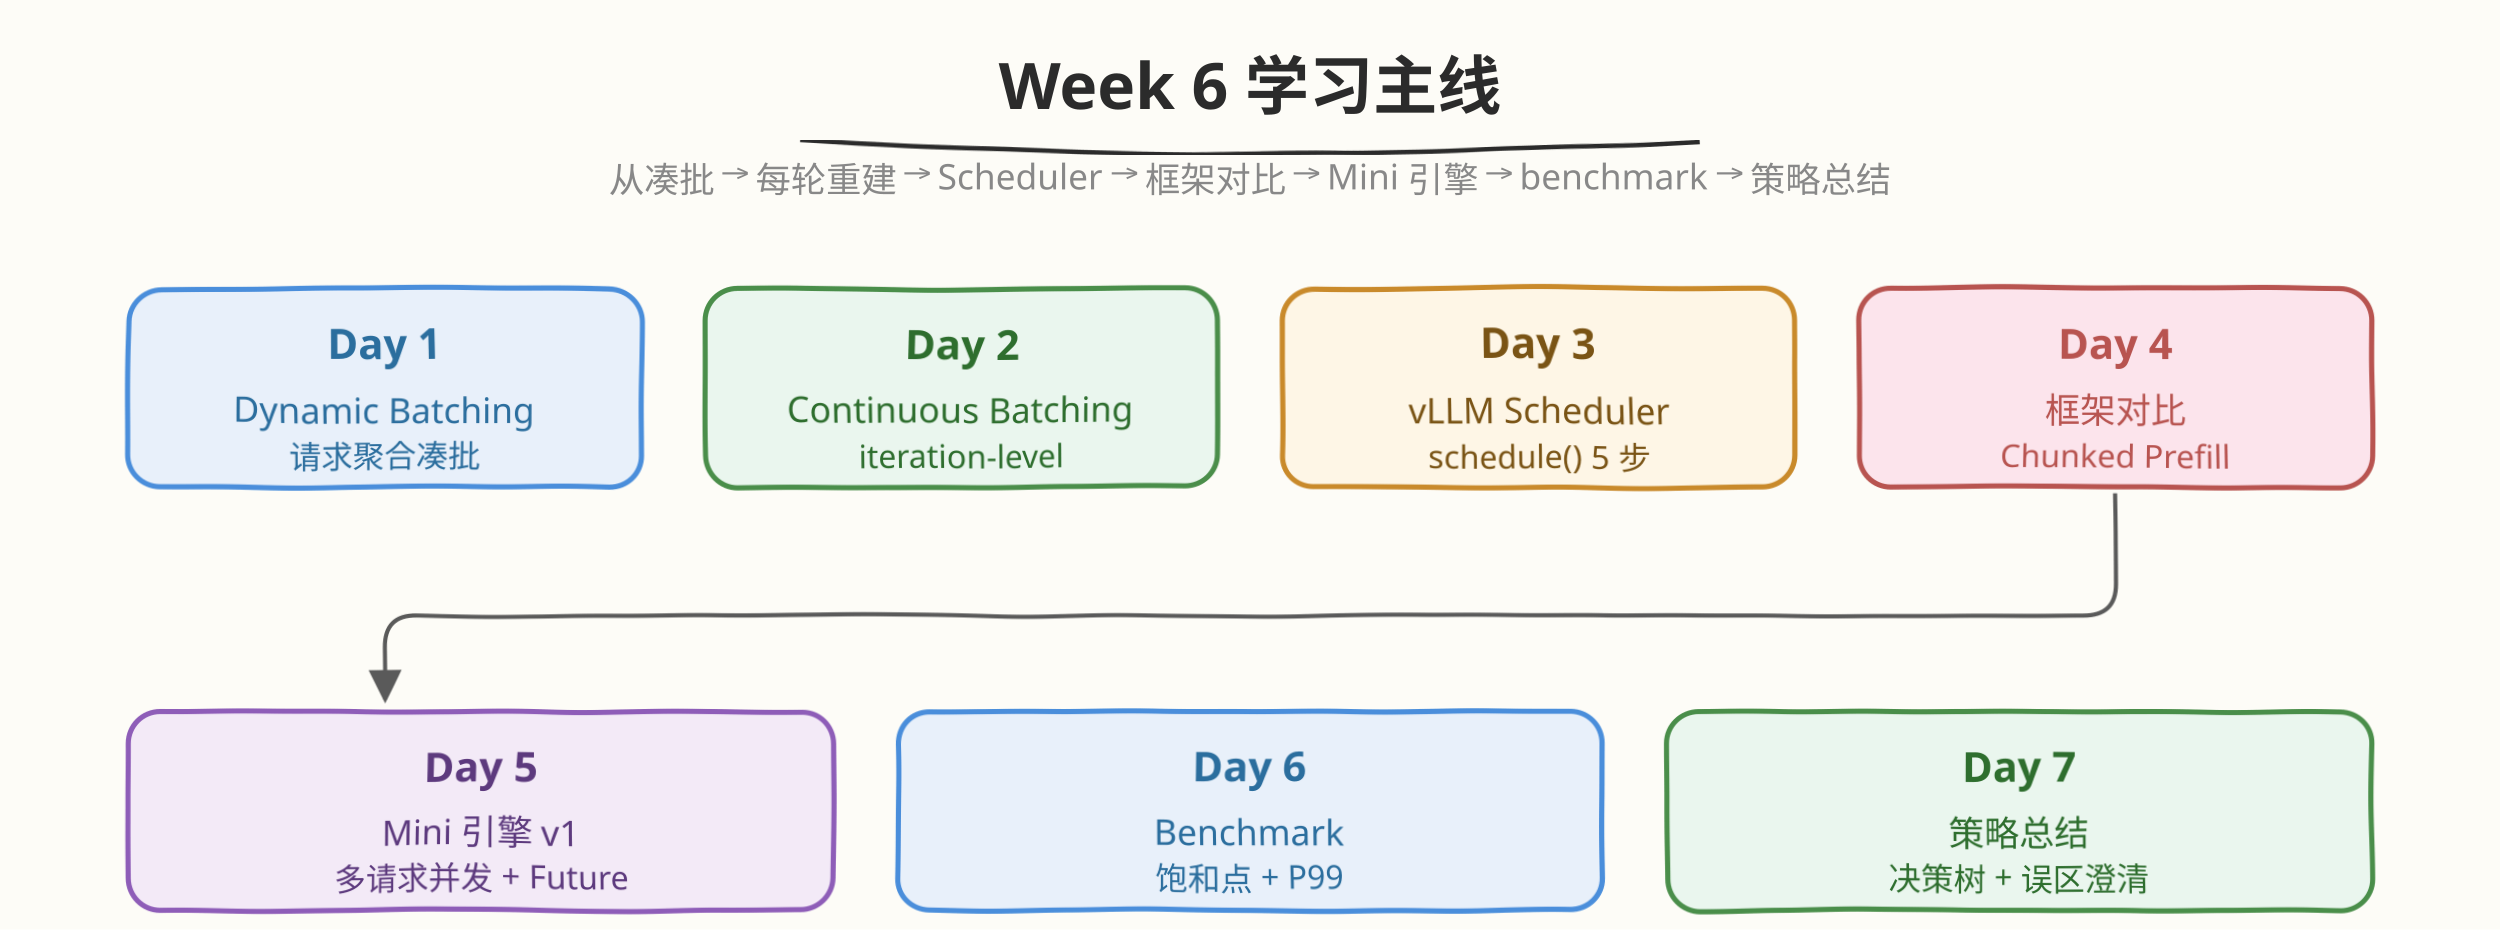
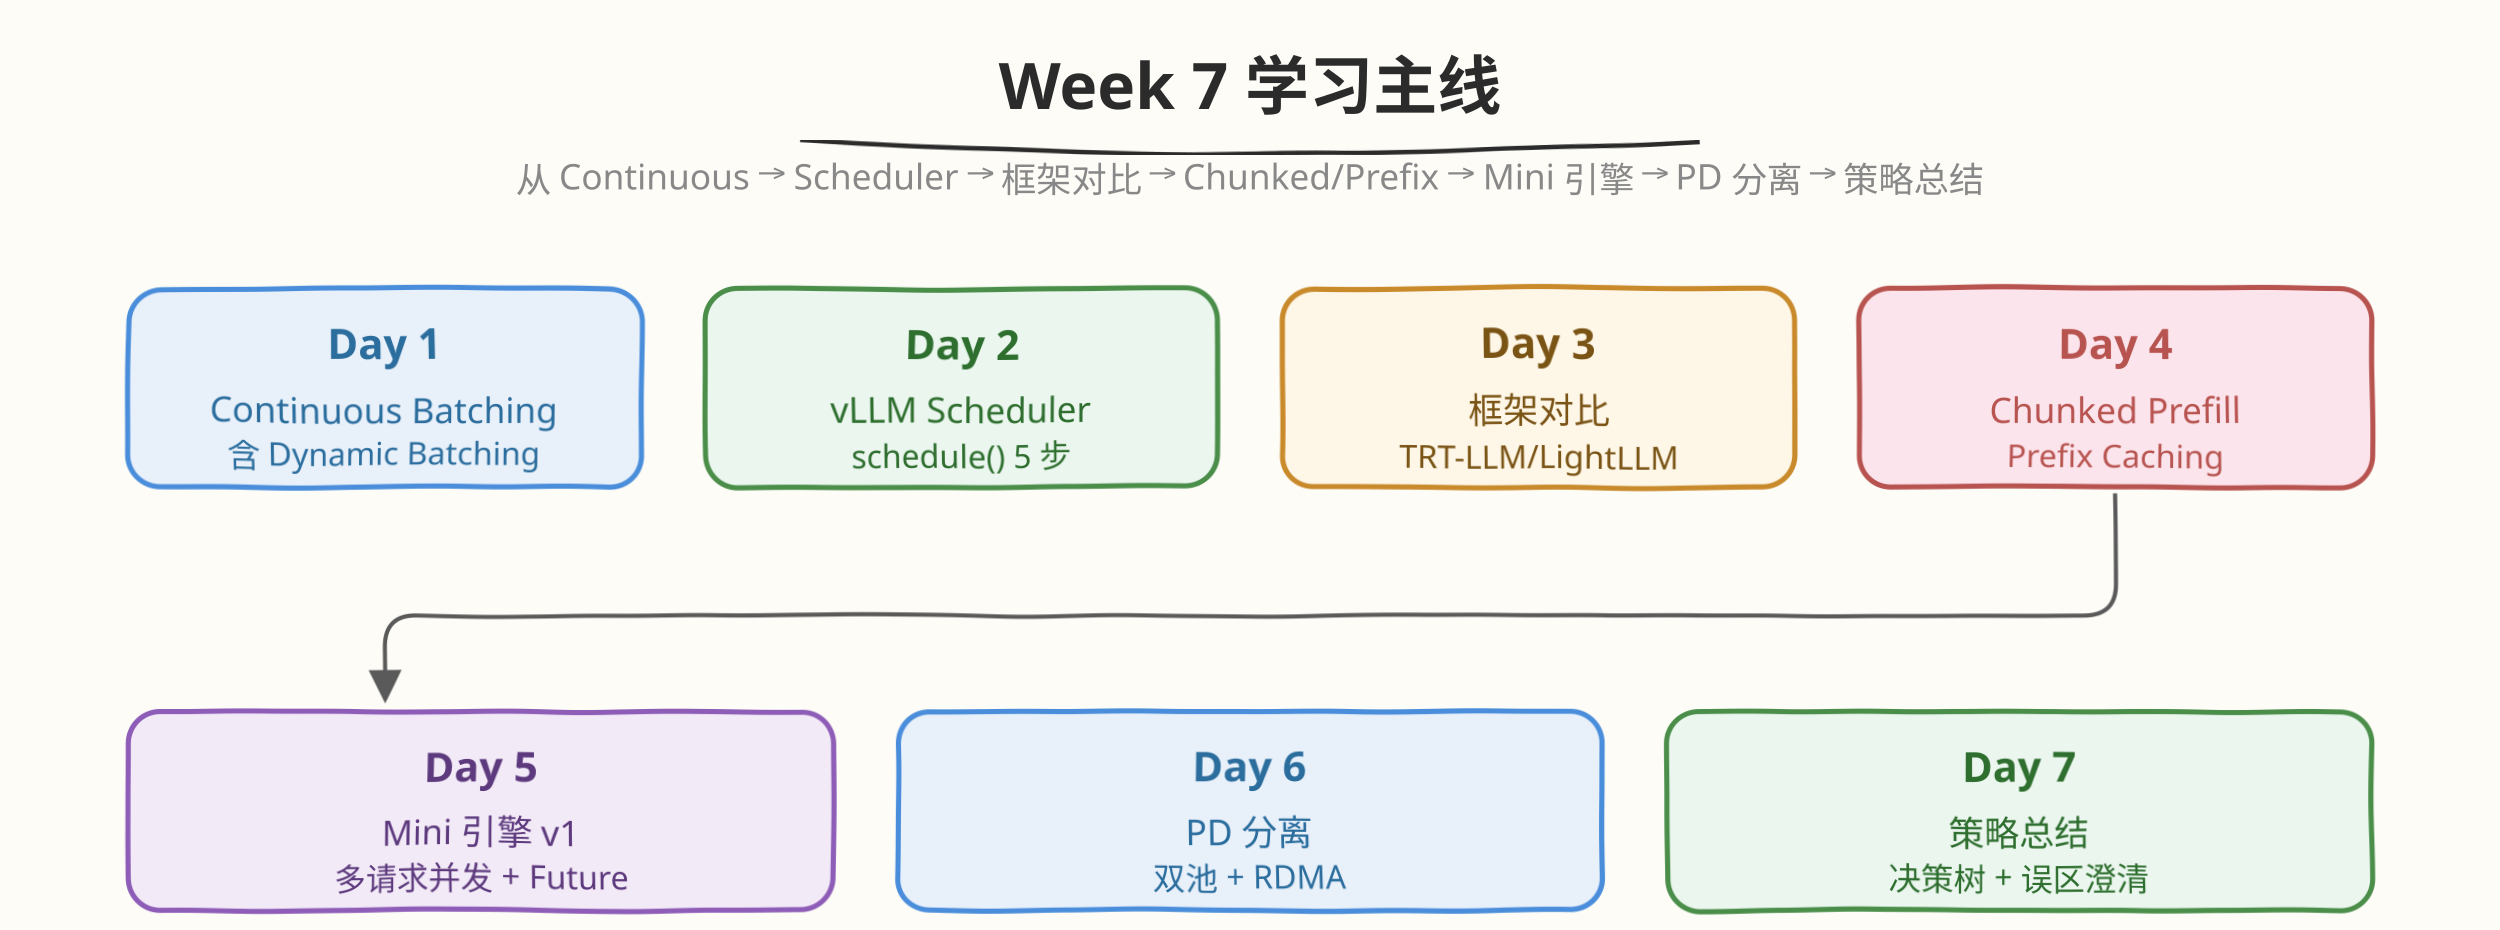
<svg xmlns="http://www.w3.org/2000/svg" width="780" height="290" viewBox="0 0 780 290" font-family="'Comic Sans MS','Marker Felt','Kaiti SC',楷体,'Segoe UI',cursive">
  <defs>
    <filter id="sk" x="-3%" y="-3%" width="106%" height="106%">
      <feTurbulence type="fractalNoise" baseFrequency="0.018" numOctaves="2" seed="18" result="n" />
      <feDisplacementMap in="SourceGraphic" in2="n" scale="1.8" />
    </filter>
    <marker id="ar" markerWidth="9" markerHeight="9" refX="7" refY="4" orient="auto">
      <path d="M0,0 L8,4 L0,8 z" fill="#5a5a5a" />
    </marker>
  </defs>
  <rect width="780" height="290" fill="#fdfcf7" />
-   <text x="390" y="34" text-anchor="middle" font-size="20" font-weight="bold" fill="#2b2b2b">Week 6 学习主线</text>
+   <text x="390" y="34" text-anchor="middle" font-size="20" font-weight="bold" fill="#2b2b2b">Week 7 学习主线</text>
  <path d="M 250 44 Q 390 52 530 44" stroke="#2b2b2b" stroke-width="1.4" fill="none" filter="url(#sk)" />
-   <text x="390" y="60" text-anchor="middle" font-size="11" fill="#888">从凑批 → 每轮重建 → Scheduler → 框架对比 → Mini 引擎 → benchmark → 策略总结</text>
+   <text x="390" y="60" text-anchor="middle" font-size="11" fill="#888">从 Continuous → Scheduler → 框架对比 → Chunked/Prefix → Mini 引擎 → PD 分离 → 策略总结</text>
  <g filter="url(#sk)" font-size="11" text-anchor="middle">
    <rect x="40" y="90" width="160" height="62" rx="10" fill="#e8f0fa" stroke="#4a8edb" stroke-width="1.6" />
    <text x="120" y="112" fill="#2b6e9e" font-weight="bold" font-size="13">Day 1</text>
-     <text x="120" y="132" fill="#2b6e9e">Dynamic Batching</text>
-     <text x="120" y="146" fill="#2b6e9e" font-size="10">请求聚合凑批</text>
+     <text x="120" y="132" fill="#2b6e9e">Continuous Batching</text>
+     <text x="120" y="146" fill="#2b6e9e" font-size="10">含 Dynamic Batching</text>
    <rect x="220" y="90" width="160" height="62" rx="10" fill="#eaf6ee" stroke="#4a8e4a" stroke-width="1.6" />
    <text x="300" y="112" fill="#2e6e2e" font-weight="bold" font-size="13">Day 2</text>
-     <text x="300" y="132" fill="#2e6e2e">Continuous Batching</text>
-     <text x="300" y="146" fill="#2e6e2e" font-size="10">iteration-level</text>
+     <text x="300" y="132" fill="#2e6e2e">vLLM Scheduler</text>
+     <text x="300" y="146" fill="#2e6e2e" font-size="10">schedule() 5 步</text>
    <rect x="400" y="90" width="160" height="62" rx="10" fill="#fef6e6" stroke="#c98a2b" stroke-width="1.6" />
    <text x="480" y="112" fill="#7a5415" font-weight="bold" font-size="13">Day 3</text>
-     <text x="480" y="132" fill="#7a5415">vLLM Scheduler</text>
-     <text x="480" y="146" fill="#7a5415" font-size="10">schedule() 5 步</text>
+     <text x="480" y="132" fill="#7a5415">框架对比</text>
+     <text x="480" y="146" fill="#7a5415" font-size="10">TRT-LLM/LightLLM</text>
    <rect x="580" y="90" width="160" height="62" rx="10" fill="#fce4ec" stroke="#b85450" stroke-width="1.6" />
    <text x="660" y="112" fill="#b85450" font-weight="bold" font-size="13">Day 4</text>
-     <text x="660" y="132" fill="#b85450">框架对比</text>
-     <text x="660" y="146" fill="#b85450" font-size="10">Chunked Prefill</text>
+     <text x="660" y="132" fill="#b85450">Chunked Prefill</text>
+     <text x="660" y="146" fill="#b85450" font-size="10">Prefix Caching</text>
  </g>
  <g filter="url(#sk)" stroke="#5a5a5a" stroke-width="1.3" fill="none">
    <path d="M 202 121 L 218 121" marker-end="url(#ar)" />
    <path d="M 382 121 L 398 121" marker-end="url(#ar)" />
    <path d="M 562 121 L 578 121" marker-end="url(#ar)" />
  </g>
  <g filter="url(#sk)" stroke="#5a5a5a" stroke-width="1.3" fill="none">
    <path d="M 660 154 L 660 182 Q 660 192 650 192 L 130 192 Q 120 192 120 202 L 120 218" marker-end="url(#ar)" />
  </g>
  <g filter="url(#sk)" font-size="11" text-anchor="middle">
    <rect x="40" y="222" width="220" height="62" rx="10" fill="#f3eaf7" stroke="#8e5db8" stroke-width="1.6" />
    <text x="150" y="244" fill="#5d3a7e" font-weight="bold" font-size="13">Day 5</text>
    <text x="150" y="264" fill="#5d3a7e">Mini 引擎 v1</text>
    <text x="150" y="278" fill="#5d3a7e" font-size="10">多请求并发 + Future</text>
    <rect x="280" y="222" width="220" height="62" rx="10" fill="#e8f0fa" stroke="#4a8edb" stroke-width="1.6" />
    <text x="390" y="244" fill="#2b6e9e" font-weight="bold" font-size="13">Day 6</text>
-     <text x="390" y="264" fill="#2b6e9e">Benchmark</text>
-     <text x="390" y="278" fill="#2b6e9e" font-size="10">饱和点 + P99</text>
+     <text x="390" y="264" fill="#2b6e9e">PD 分离</text>
+     <text x="390" y="278" fill="#2b6e9e" font-size="10">双池 + RDMA</text>
    <rect x="520" y="222" width="220" height="62" rx="10" fill="#eaf6ee" stroke="#4a8e4a" stroke-width="1.6" />
    <text x="630" y="244" fill="#2e6e2e" font-weight="bold" font-size="13">Day 7</text>
    <text x="630" y="264" fill="#2e6e2e">策略总结</text>
    <text x="630" y="278" fill="#2e6e2e" font-size="10">决策树 + 误区澄清</text>
  </g>
  <g filter="url(#sk)" stroke="#5a5a5a" stroke-width="1.3" fill="none">
    <path d="M 262 253 L 278 253" marker-end="url(#ar)" />
    <path d="M 502 253 L 518 253" marker-end="url(#ar)" />
  </g>
</svg>
